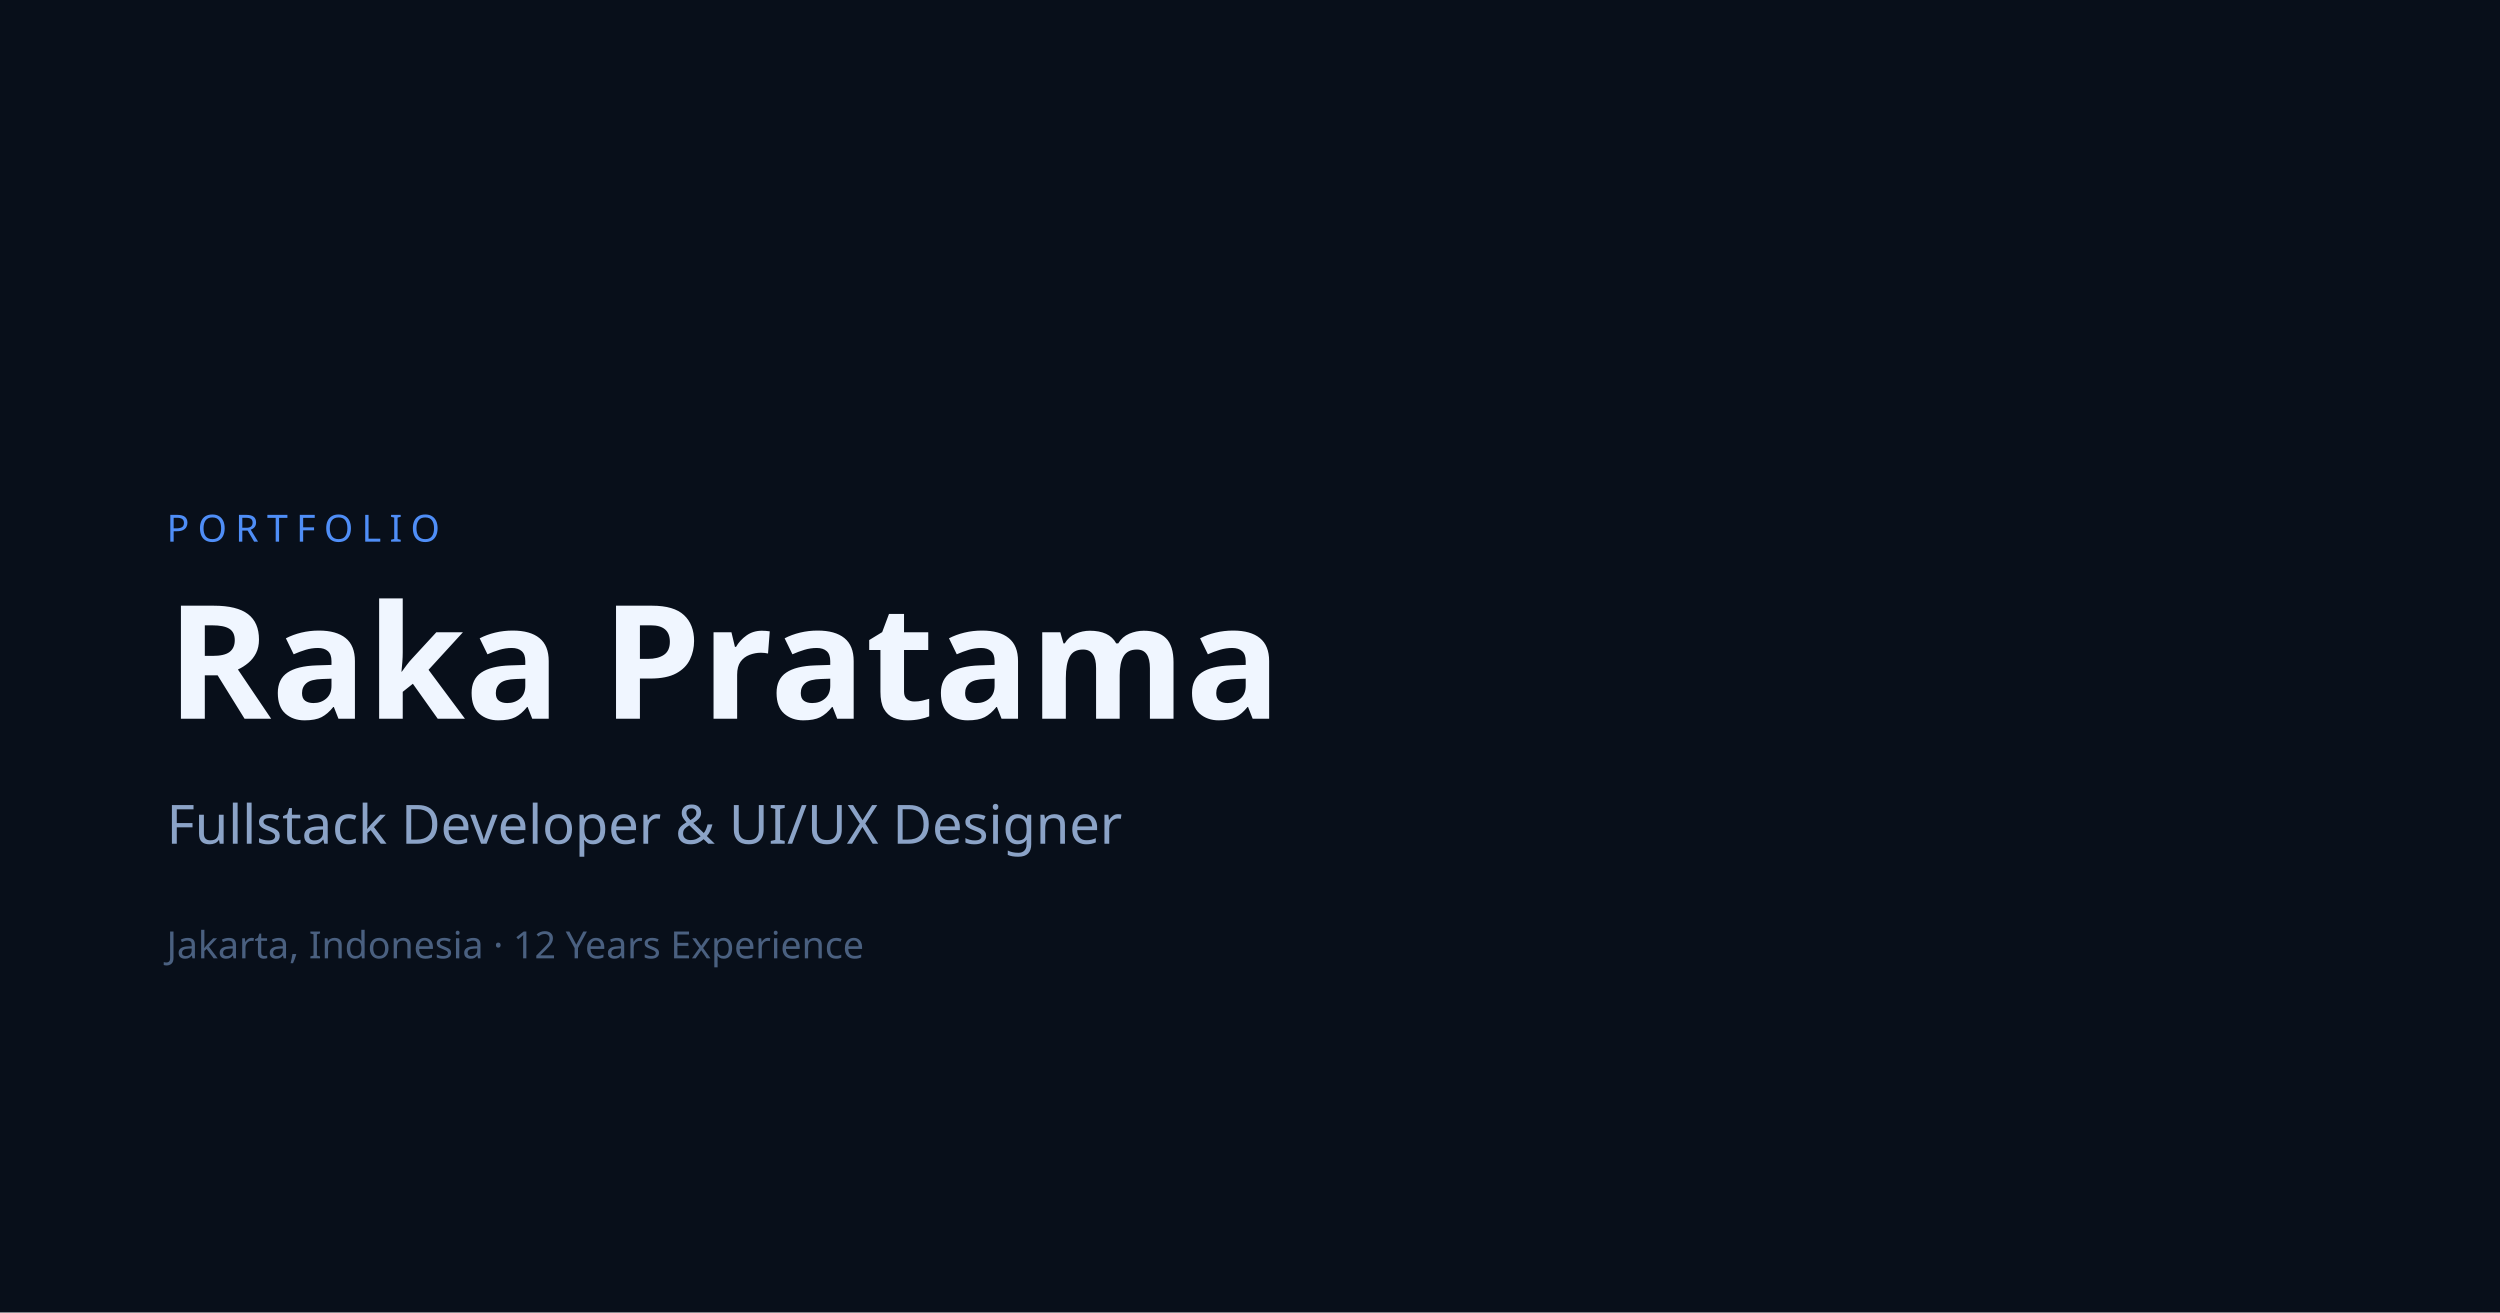
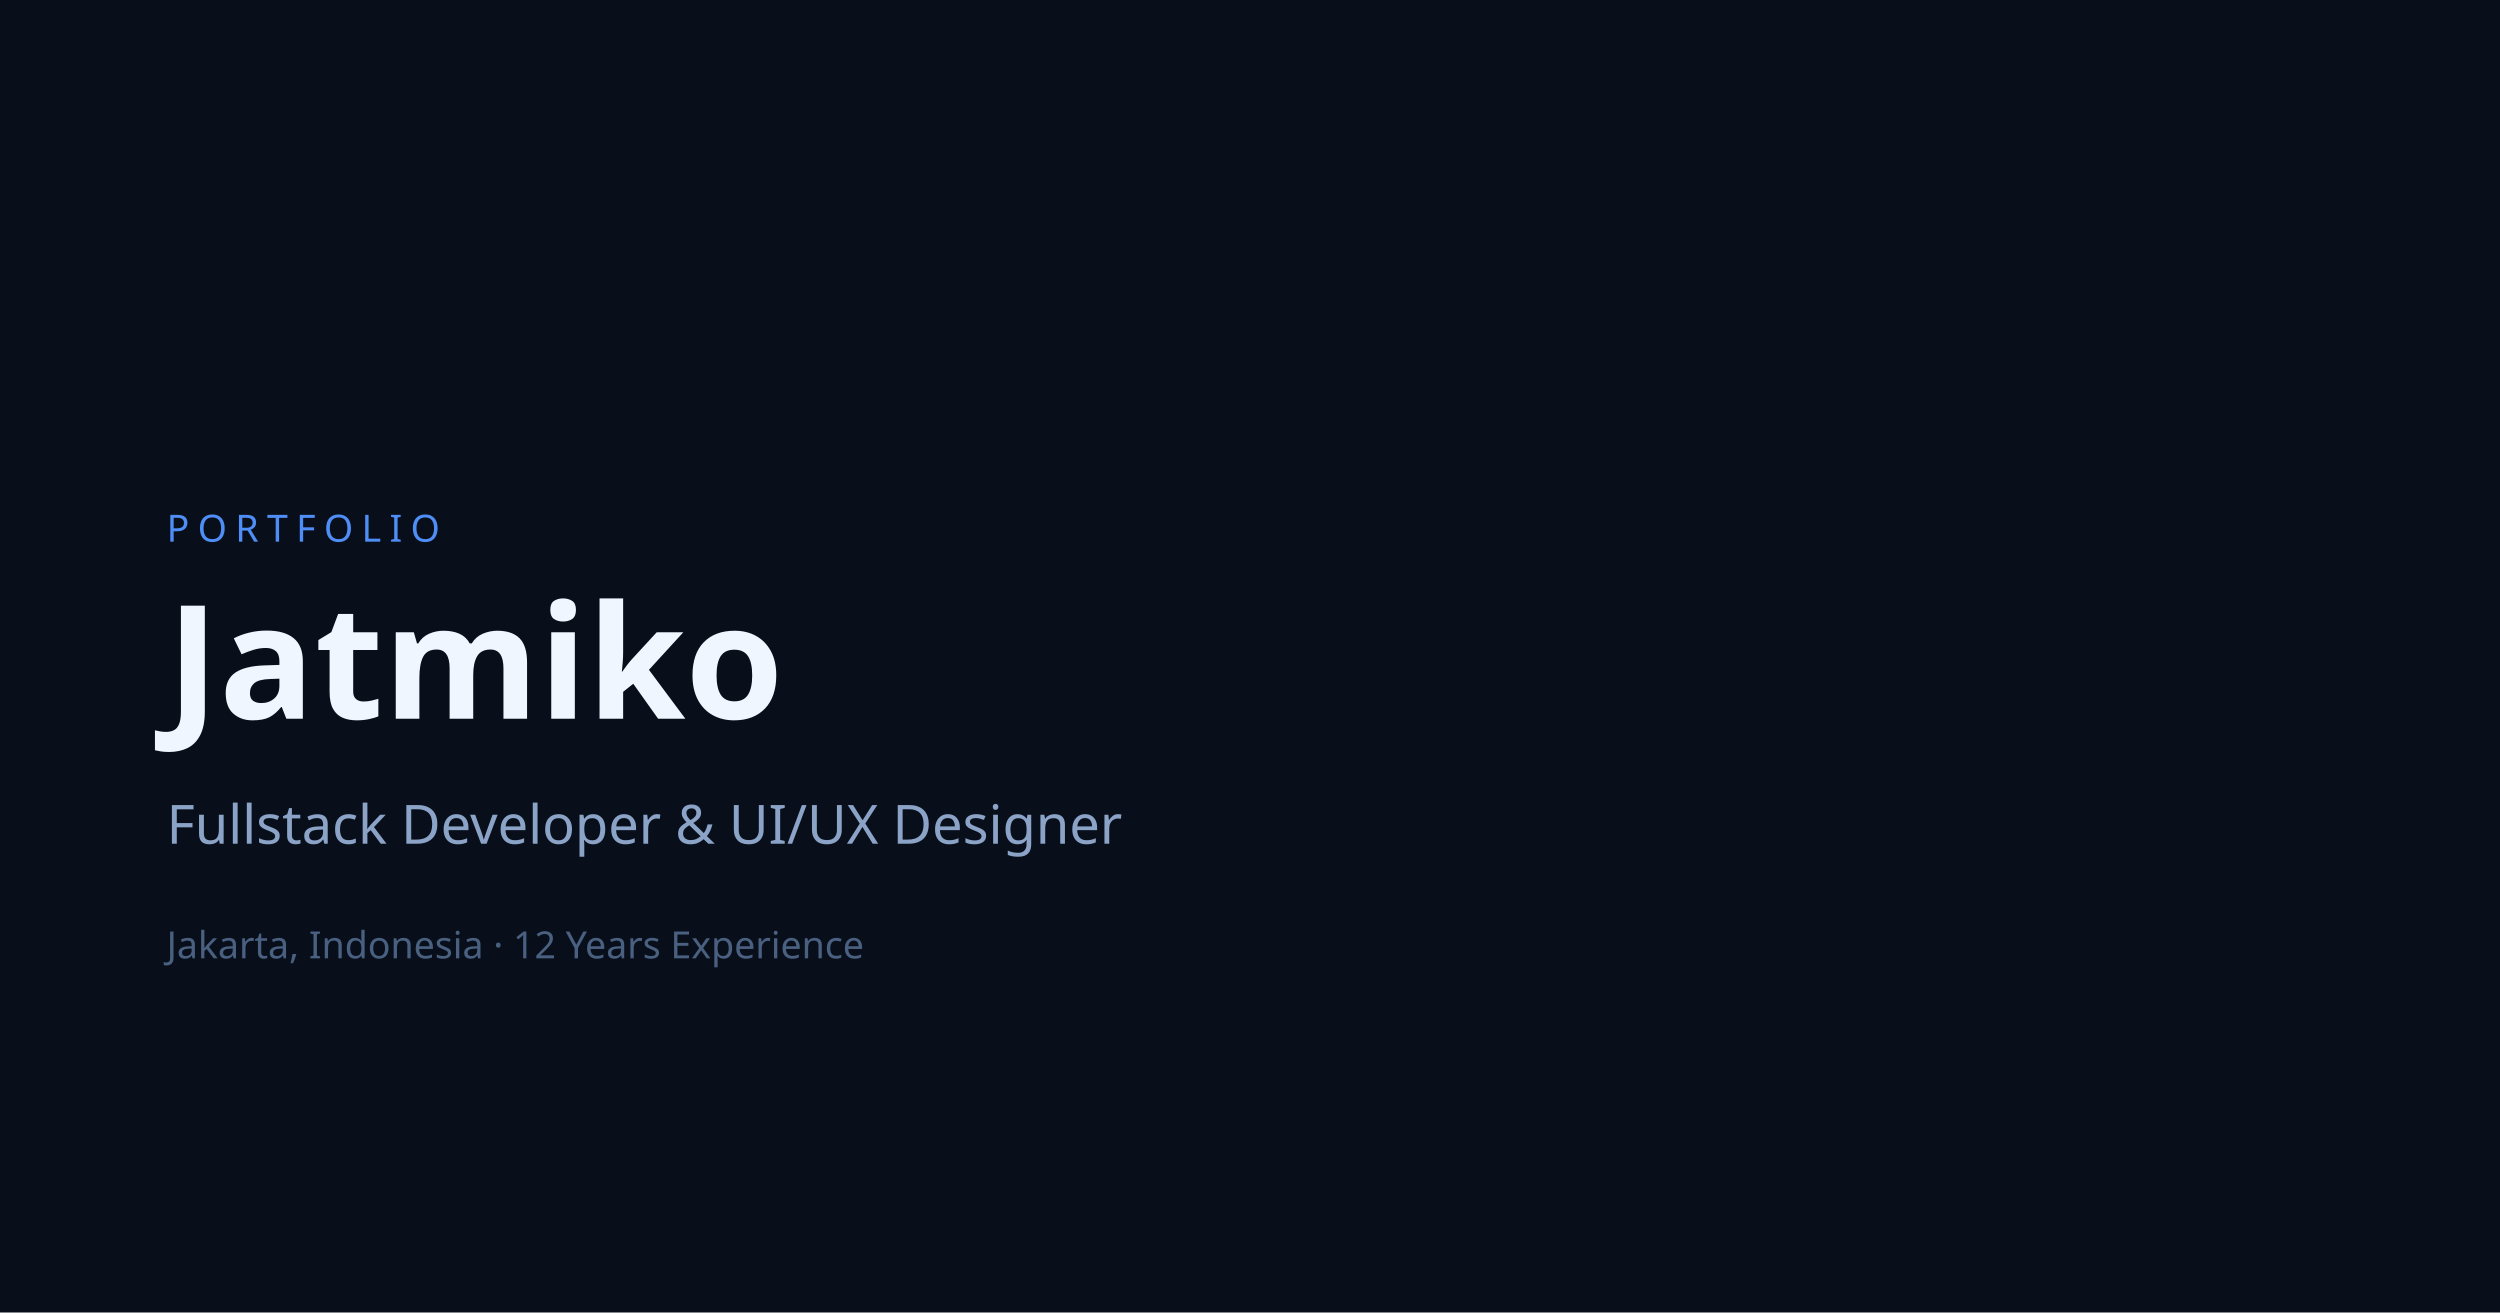
<svg xmlns="http://www.w3.org/2000/svg" width="1200" height="630" viewBox="0 0 1200 630">
  <rect width="1200" height="630" fill="#080F1A" />
  <text x="80" y="260" font-family="system-ui,sans-serif" font-size="18" fill="#4F8EF7" letter-spacing="4">PORTFOLIO</text>
-   <text x="80" y="345" font-family="system-ui,sans-serif" font-size="76" font-weight="700" fill="#F0F6FF">Raka Pratama</text>
+   <text x="80" y="345" font-family="system-ui,sans-serif" font-size="76" font-weight="700" fill="#F0F6FF">Jatmiko</text>
  <text x="80" y="405" font-family="system-ui,sans-serif" font-size="26" fill="#8BA3C7">Fullstack Developer &amp; UI/UX Designer</text>
  <text x="80" y="460" font-family="system-ui,sans-serif" font-size="18" fill="#4A6080">Jakarta, Indonesia · 12 Years Experience</text>
</svg>
